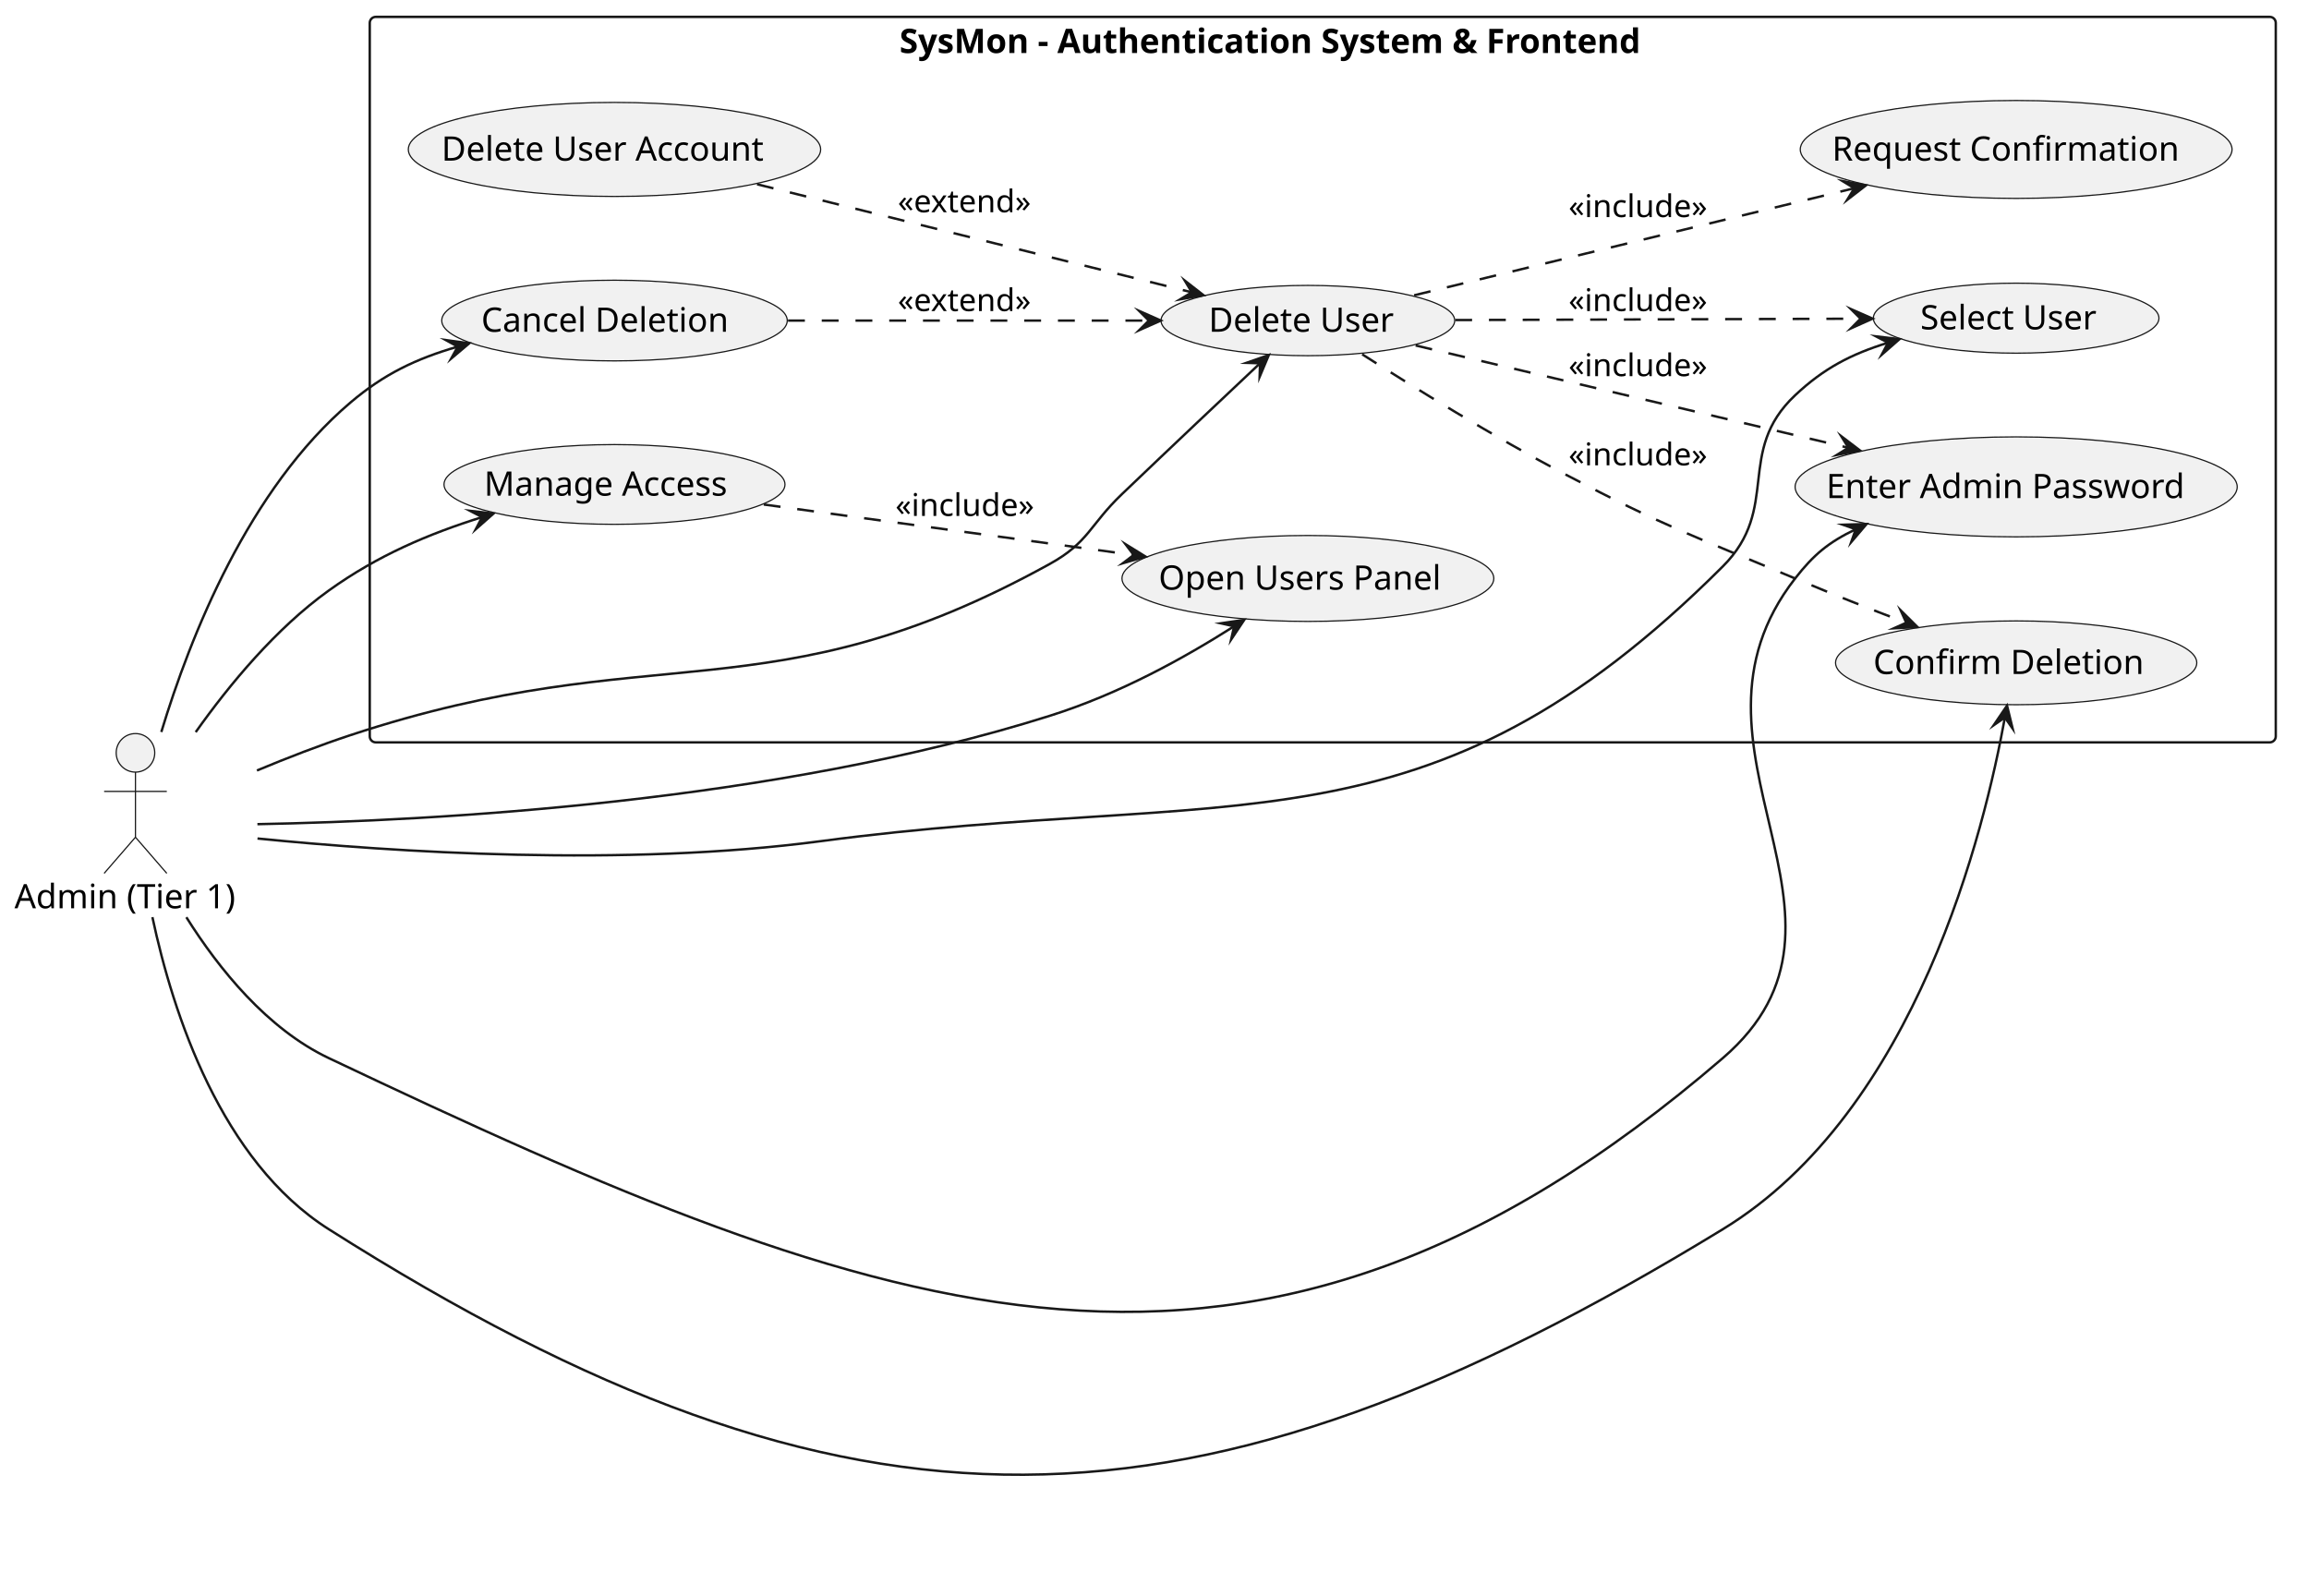
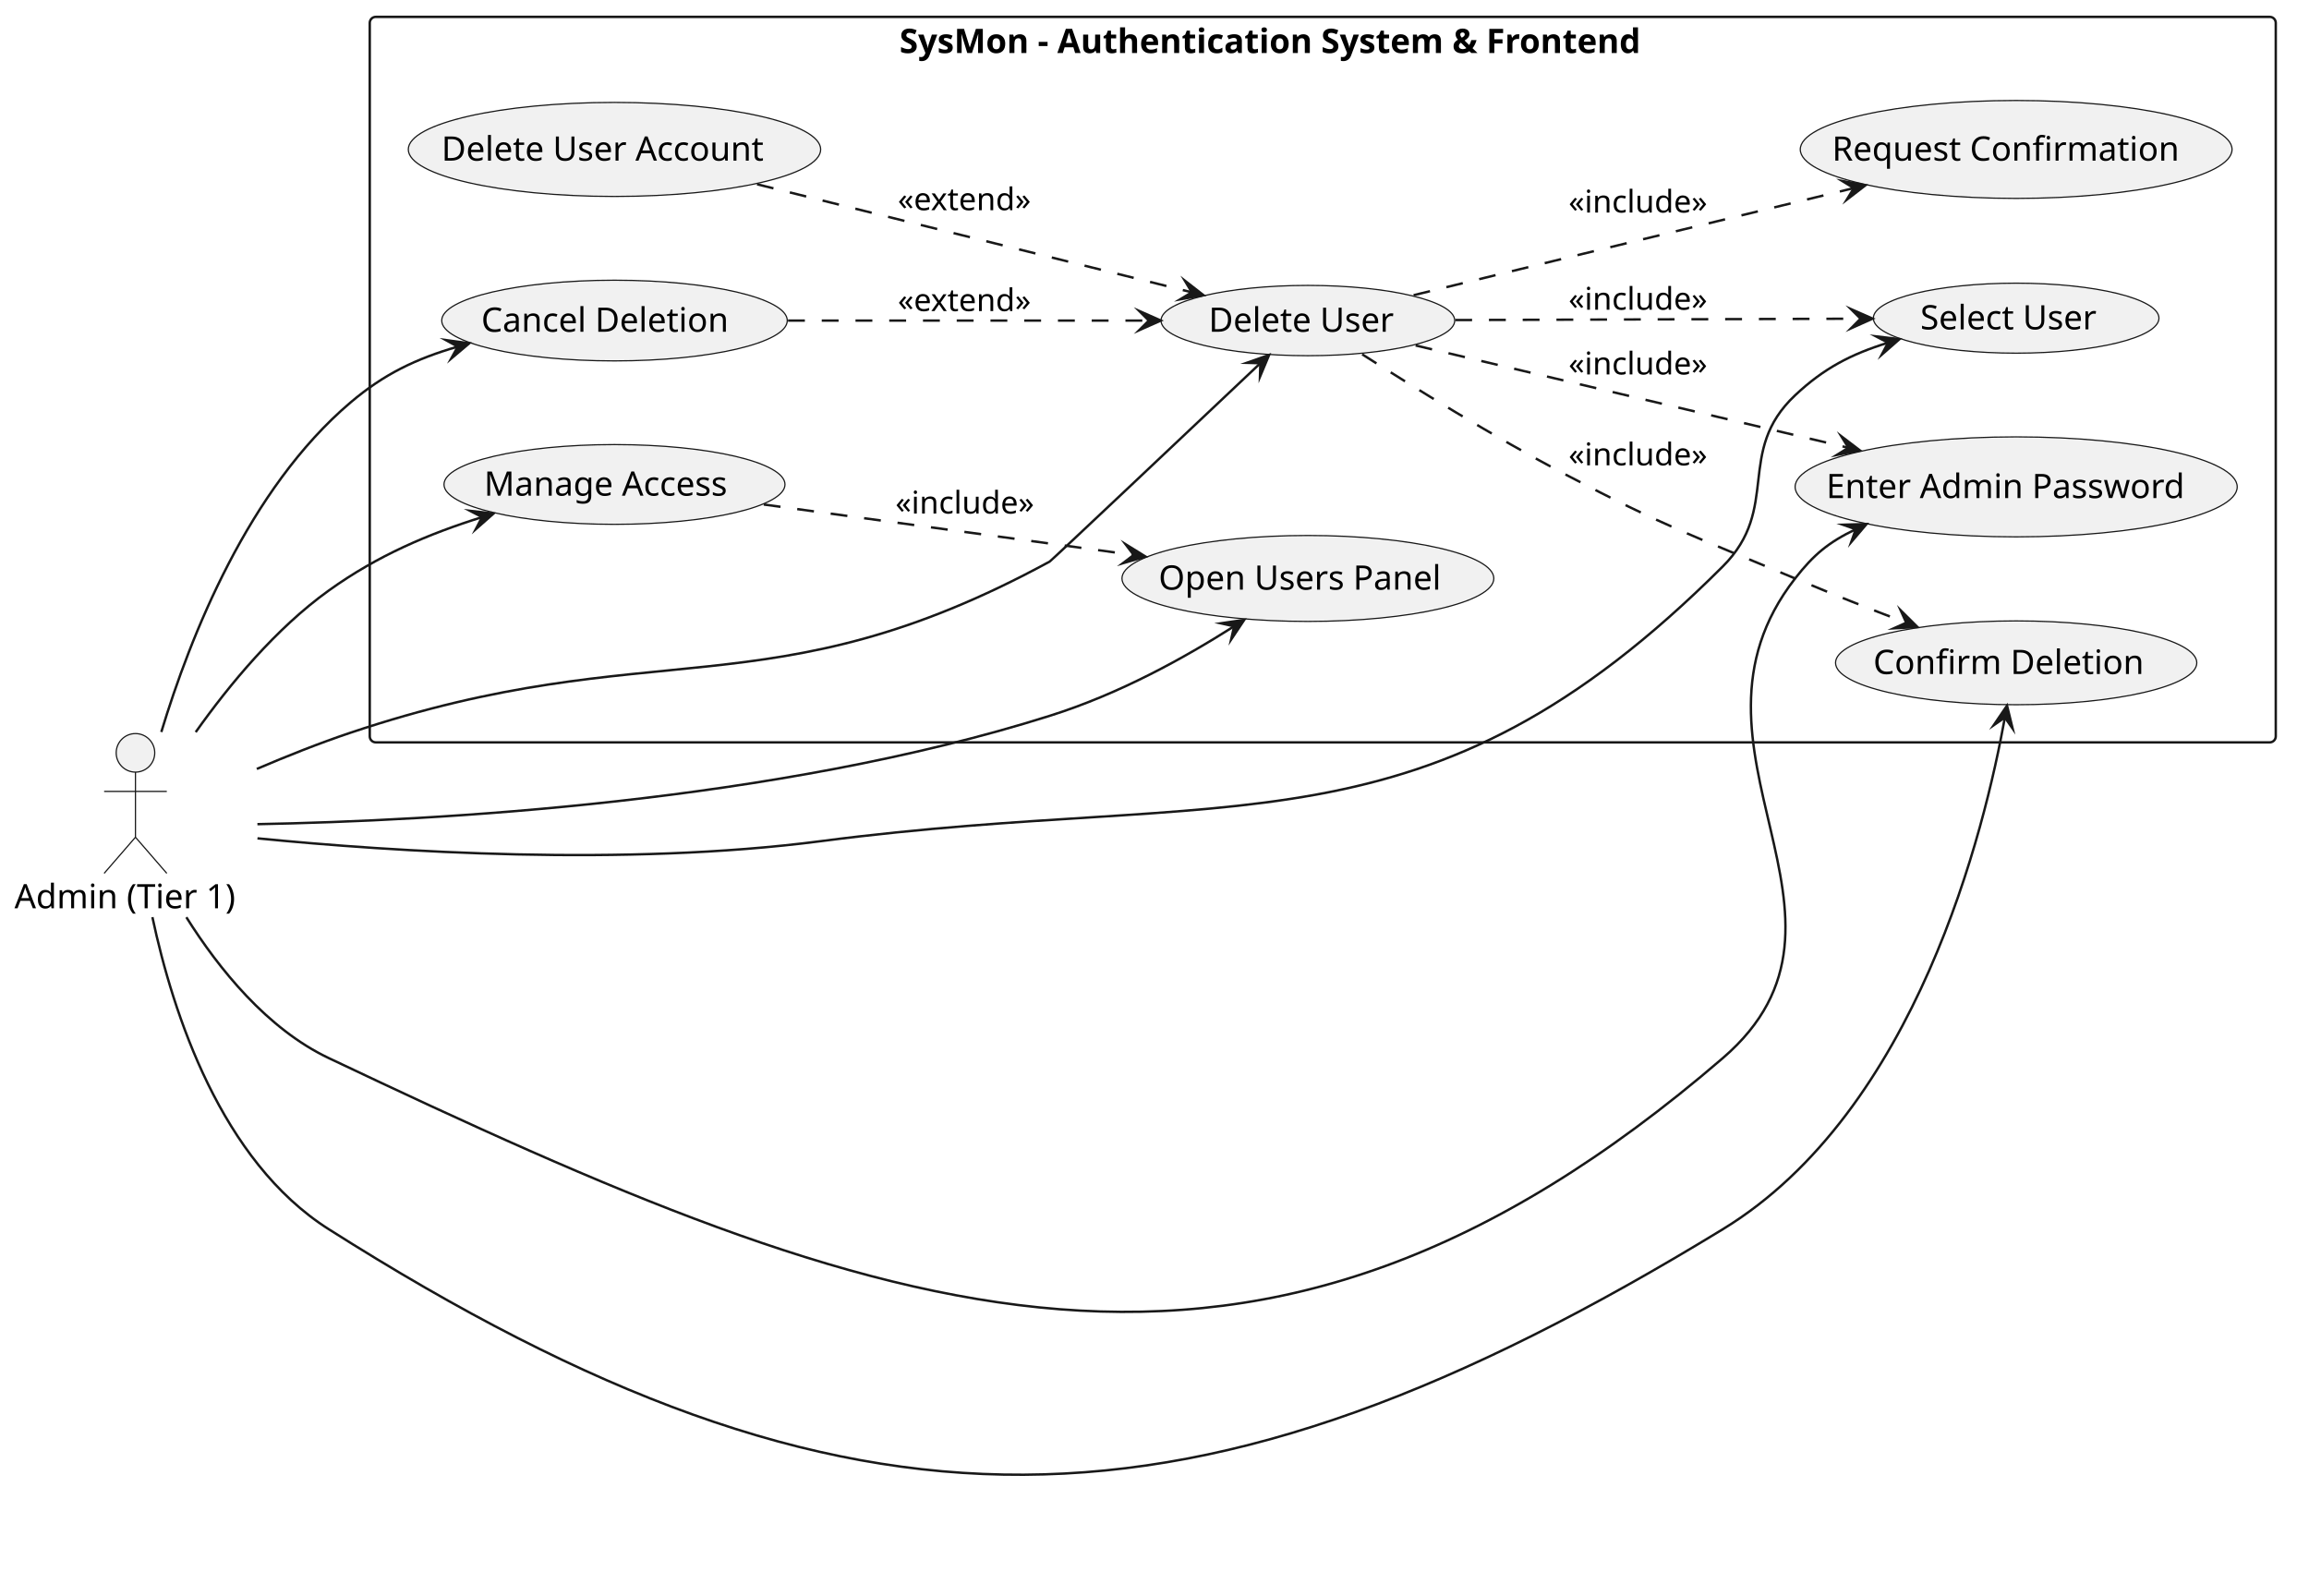
<svg xmlns="http://www.w3.org/2000/svg" version="1.1" data-diagram-type="DESCRIPTION" style="width:958px;height:662px;background:#FFFFFF;" width="958px" height="662px" viewBox="0 0 958 662" zoomAndPan="magnify" preserveAspectRatio="none" contentStyleType="text/css">
  <defs />
  <g font-family="sans-serif" lengthAdjust="spacing">
    <g class="cluster" data-qualified-name="SysMon - Authentication System . Frontend" id="ent0002" data-source-line="5">
      <rect x="153.41" y="7" width="790.8" height="301" fill="none" style="stroke:#181818;stroke-width:1;" rx="2.5" ry="2.5" />
      <text x="373.195" y="21.995" fill="#000" font-size="14" textLength="351.23" font-weight="700">SysMon - Authentication System &amp; Frontend</text>
    </g>
    <g class="entity" data-qualified-name="SysMon - Authentication System . Frontend.UC1" id="ent0003" data-source-line="6">
      <ellipse cx="542.644" cy="239.999" rx="77.144" ry="17.829" fill="#F1F1F1" style="stroke:#181818;stroke-width:0.5;" />
      <text x="480.697" y="244.647" fill="#000" font-size="14" textLength="123.895">Open Users Panel</text>
    </g>
    <g class="entity" data-qualified-name="SysMon - Authentication System . Frontend.UC2" id="ent0004" data-source-line="7">
      <ellipse cx="254.949" cy="200.998" rx="70.739" ry="16.548" fill="#F1F1F1" style="stroke:#181818;stroke-width:0.5;" />
      <text x="200.832" y="205.646" fill="#000" font-size="14" textLength="108.233">Manage Access</text>
    </g>
    <g class="entity" data-qualified-name="SysMon - Authentication System . Frontend.UC3" id="ent0005" data-source-line="8">
      <ellipse cx="836.5" cy="132.004" rx="59.25" ry="14.524" fill="#F1F1F1" style="stroke:#181818;stroke-width:0.5;" />
      <text x="796.725" y="136.652" fill="#000" font-size="14" textLength="79.55">Select User</text>
    </g>
    <g class="entity" data-qualified-name="SysMon - Authentication System . Frontend.UC4" id="ent0006" data-source-line="9">
      <ellipse cx="542.638" cy="132.996" rx="60.928" ry="14.586" fill="#F1F1F1" style="stroke:#181818;stroke-width:0.5;" />
      <text x="501.459" y="137.644" fill="#000" font-size="14" textLength="82.359">Delete User</text>
    </g>
    <g class="entity" data-qualified-name="SysMon - Authentication System . Frontend.UC5" id="ent0007" data-source-line="10">
      <ellipse cx="836.501" cy="62.004" rx="89.571" ry="20.314" fill="#F1F1F1" style="stroke:#181818;stroke-width:0.5;" />
      <text x="760.116" y="66.653" fill="#000" font-size="14" textLength="152.77">Request Confirmation</text>
    </g>
    <g class="entity" data-qualified-name="SysMon - Authentication System . Frontend.UC6" id="ent0008" data-source-line="11">
      <ellipse cx="836.504" cy="202.003" rx="91.714" ry="20.743" fill="#F1F1F1" style="stroke:#181818;stroke-width:0.5;" />
      <text x="757.699" y="206.651" fill="#000" font-size="14" textLength="157.609">Enter Admin Password</text>
    </g>
    <g class="entity" data-qualified-name="SysMon - Authentication System . Frontend.UC7" id="ent0009" data-source-line="12">
      <ellipse cx="836.503" cy="274.999" rx="74.943" ry="17.389" fill="#F1F1F1" style="stroke:#181818;stroke-width:0.5;" />
      <text x="777.208" y="279.647" fill="#000" font-size="14" textLength="118.59">Confirm Deletion</text>
    </g>
    <g class="entity" data-qualified-name="SysMon - Authentication System . Frontend.UC8" id="ent0010" data-source-line="13">
      <ellipse cx="254.946" cy="61.999" rx="85.546" ry="19.509" fill="#F1F1F1" style="stroke:#181818;stroke-width:0.5;" />
      <text x="183.155" y="66.648" fill="#000" font-size="14" textLength="143.582">Delete User Account</text>
    </g>
    <g class="entity" data-qualified-name="SysMon - Authentication System . Frontend.UC9" id="ent0011" data-source-line="14">
      <ellipse cx="254.955" cy="132.997" rx="71.685" ry="16.737" fill="#F1F1F1" style="stroke:#181818;stroke-width:0.5;" />
      <text x="199.659" y="137.645" fill="#000" font-size="14" textLength="110.592">Cancel Deletion</text>
    </g>
    <g class="entity" data-qualified-name="Admin" id="ent0001" data-source-line="3">
      <ellipse cx="56.203" cy="312.35" rx="8" ry="8" fill="#F1F1F1" style="stroke:#181818;stroke-width:0.5;" />
      <path d="M56.203,320.35 L56.203,347.35 M43.203,328.35 L69.203,328.35 M56.203,347.35 L43.203,362.35 M56.203,347.35 L69.203,362.35" style="stroke:#181818;stroke-width:0.5;" fill="none" />
      <text x="6" y="376.845" fill="#000" font-size="14" textLength="100.406">Admin (Tier 1)</text>
    </g>
    <g class="link" data-entity-1="ent0001" data-entity-2="ent0003" id="lnk12" data-source-line="17" data-link-type="dependency">
      <path d="M106.8,341.94 C180.28,340.55 321.65,332.92 435.5,297 C464.82,287.75 491.246,273.005 512.026,259.845" style="stroke:#181818;stroke-width:1;" fill="none" id="Admin-to-UC1" />
      <polygon points="516.25,257.17,506.506,258.606,512.026,259.845,510.787,265.365,516.25,257.17" fill="#181818" style="stroke:#181818;stroke-width:1;stroke-linejoin:miter;stroke-miterlimit:10;" />
    </g>
    <g class="link" data-entity-1="ent0001" data-entity-2="ent0004" id="lnk13" data-source-line="18" data-link-type="dependency">
      <path d="M81.19,303.76 C95.23,283.96 114.5,260.71 136.41,245 C156.77,230.39 177.79,221.528 200.02,214.548" style="stroke:#181818;stroke-width:1;" fill="none" id="Admin-to-UC2" />
      <polygon points="204.79,213.05,195.005,211.93,200.02,214.548,197.402,219.562,204.79,213.05" fill="#181818" style="stroke:#181818;stroke-width:1;stroke-linejoin:miter;stroke-miterlimit:10;" />
    </g>
    <g class="link" data-entity-1="ent0001" data-entity-2="ent0005" id="lnk14" data-source-line="19" data-link-type="dependency">
-       <path d="M106.84,347.89 C163.6,353.55 259.17,359.79 340.5,349 C512.88,326.12 591.75,357.88 714.79,235 C739.03,210.79 719.84,187.48 744.79,164 C756.71,152.78 768.015,146.944 783.335,142.184" style="stroke:#181818;stroke-width:1;" fill="none" id="Admin-to-UC3" />
+       <path d="M106.83,347.82 C163.58,353.41 259.15,359.59 340.5,349 C512.94,326.54 591.75,357.88 714.79,235 C739.03,210.79 719.84,187.48 744.79,164 C756.71,152.78 768.015,146.944 783.335,142.184" style="stroke:#181818;stroke-width:1;" fill="none" id="Admin-to-UC3" />
      <polygon points="788.11,140.7,778.328,139.551,783.335,142.184,780.702,147.19,788.11,140.7" fill="#181818" style="stroke:#181818;stroke-width:1;stroke-linejoin:miter;stroke-miterlimit:10;" />
    </g>
    <g class="link" data-entity-1="ent0001" data-entity-2="ent0006" id="lnk15" data-source-line="20" data-link-type="dependency">
-       <path d="M106.6,319.67 C119.11,314.46 132.63,309.21 145.41,305 C271.46,263.42 319.28,298.13 435.5,234 C451.74,225.04 452.09,217.81 465.5,205 C486.54,184.88 507.379,165.216 522.789,150.716" style="stroke:#181818;stroke-width:1;" fill="none" id="Admin-to-UC4" />
-       <polygon points="526.43,147.29,517.134,150.544,522.789,150.716,522.617,156.371,526.43,147.29" fill="#181818" style="stroke:#181818;stroke-width:1;stroke-linejoin:miter;stroke-miterlimit:10;" />
+       <path d="M106.55,319.02 C119.07,313.67 132.6,308.29 145.41,304 C271.26,261.81 318.87,296.38 435.5,233 C436.18,232.63 493.776,178.234 522.916,150.694" style="stroke:#181818;stroke-width:1;" fill="none" id="Admin-to-UC4" />
+       <polygon points="526.55,147.26,517.262,150.535,522.916,150.694,522.756,156.349,526.55,147.26" fill="#181818" style="stroke:#181818;stroke-width:1;stroke-linejoin:miter;stroke-miterlimit:10;" />
    </g>
    <g class="link" data-entity-1="ent0001" data-entity-2="ent0008" id="lnk16" data-source-line="21" data-link-type="dependency">
      <path d="M77.32,380.56 C90.85,402.06 110.87,426.88 136.41,439 C368.65,549.19 519.94,606.67 714.79,439 C782.58,380.66 689.82,310.55 744.79,240 C752.45,230.16 758.611,225.011 769.941,219.581" style="stroke:#181818;stroke-width:1;" fill="none" id="Admin-to-UC6" />
      <polygon points="774.45,217.42,764.605,217.703,769.941,219.581,768.063,224.917,774.45,217.42" fill="#181818" style="stroke:#181818;stroke-width:1;stroke-linejoin:miter;stroke-miterlimit:10;" />
    </g>
    <g class="link" data-entity-1="ent0001" data-entity-2="ent0009" id="lnk17" data-source-line="22" data-link-type="dependency">
      <path d="M63.23,380.52 C71.8,420.7 91.75,481.68 136.41,510 C353.5,647.66 495.39,643.95 714.79,510 C795.43,460.76 823.564,343.521 831.824,297.671" style="stroke:#181818;stroke-width:1;" fill="none" id="Admin-to-UC7" />
      <polygon points="832.71,292.75,827.178,300.898,831.824,297.671,835.051,302.317,832.71,292.75" fill="#181818" style="stroke:#181818;stroke-width:1;stroke-linejoin:miter;stroke-miterlimit:10;" />
    </g>
    <g class="link" data-entity-1="ent0001" data-entity-2="ent0011" id="lnk18" data-source-line="23" data-link-type="dependency">
      <path d="M66.93,303.7 C78.93,264.02 103.12,202.88 145.41,167 C159.33,155.18 172.568,148.855 189.918,143.815" style="stroke:#181818;stroke-width:1;" fill="none" id="Admin-to-UC9" />
      <polygon points="194.72,142.42,184.961,141.089,189.918,143.815,187.193,148.772,194.72,142.42" fill="#181818" style="stroke:#181818;stroke-width:1;stroke-linejoin:miter;stroke-miterlimit:10;" />
    </g>
    <g class="link" data-entity-1="ent0004" data-entity-2="ent0003" id="lnk19" data-source-line="25" data-link-type="dependency">
      <path d="M316.89,209.32 C363.43,215.67 422.536,223.734 470.366,230.264" style="stroke:#181818;stroke-width:1;stroke-dasharray:7,7;" fill="none" id="UC2-to-UC1" />
      <polygon points="475.32,230.94,466.944,225.759,470.366,230.264,465.862,233.686,475.32,230.94" fill="#181818" style="stroke:#181818;stroke-width:1;stroke-linejoin:miter;stroke-miterlimit:10;" />
-       <text x="371.5" y="214.067" fill="#000" font-size="13" textLength="63.007">«include»</text>
+       <text x="371.5" y="213.067" fill="#000" font-size="13" textLength="63.007">«include»</text>
    </g>
    <g class="link" data-entity-1="ent0006" data-entity-2="ent0005" id="lnk20" data-source-line="26" data-link-type="dependency">
      <path d="M603.76,132.79 C654.49,132.62 721.68,132.387 771.95,132.217" style="stroke:#181818;stroke-width:1;stroke-dasharray:7,7;" fill="none" id="UC4-to-UC3" />
      <polygon points="776.95,132.2,767.937,128.23,771.95,132.217,767.964,136.23,776.95,132.2" fill="#181818" style="stroke:#181818;stroke-width:1;stroke-linejoin:miter;stroke-miterlimit:10;" />
-       <text x="650.79" y="129.067" fill="#000" font-size="13" textLength="63.007">«include»</text>
+       <text x="650.79" y="128.507" fill="#000" font-size="13" textLength="63.007">«include»</text>
    </g>
    <g class="link" data-entity-1="ent0006" data-entity-2="ent0007" id="lnk21" data-source-line="27" data-link-type="dependency">
-       <path d="M586.71,122.52 C636.26,110.47 713.152,91.762 769.332,78.092" style="stroke:#181818;stroke-width:1;stroke-dasharray:7,7;" fill="none" id="UC4-to-UC5" />
-       <polygon points="774.19,76.91,764.499,75.151,769.332,78.092,766.391,82.924,774.19,76.91" fill="#181818" style="stroke:#181818;stroke-width:1;stroke-linejoin:miter;stroke-miterlimit:10;" />
-       <text x="650.79" y="90.067" fill="#000" font-size="13" textLength="63.007">«include»</text>
+       <path d="M586.5,122.47 C605.84,117.73 628.96,112.07 649.79,107 C691.21,96.91 732.98,86.786 769.15,78.036" style="stroke:#181818;stroke-width:1;stroke-dasharray:7,7;" fill="none" id="UC4-to-UC5" />
+       <polygon points="774.01,76.86,764.322,75.088,769.15,78.036,766.203,82.864,774.01,76.86" fill="#181818" style="stroke:#181818;stroke-width:1;stroke-linejoin:miter;stroke-miterlimit:10;" />
+       <text x="650.79" y="88.177" fill="#000" font-size="13" textLength="63.007">«include»</text>
    </g>
    <g class="link" data-entity-1="ent0006" data-entity-2="ent0008" id="lnk22" data-source-line="28" data-link-type="dependency">
      <path d="M587.34,143.33 C636.24,154.89 711.044,172.569 766.894,185.779" style="stroke:#181818;stroke-width:1;stroke-dasharray:7,7;" fill="none" id="UC4-to-UC6" />
      <polygon points="771.76,186.93,763.922,180.966,766.894,185.779,762.081,188.751,771.76,186.93" fill="#181818" style="stroke:#181818;stroke-width:1;stroke-linejoin:miter;stroke-miterlimit:10;" />
-       <text x="650.79" y="156.067" fill="#000" font-size="13" textLength="63.007">«include»</text>
+       <text x="650.79" y="155.357" fill="#000" font-size="13" textLength="63.007">«include»</text>
    </g>
    <g class="link" data-entity-1="ent0006" data-entity-2="ent0009" id="lnk23" data-source-line="29" data-link-type="dependency">
      <path d="M565.17,147 C586.31,160.51 619.69,181.18 649.79,197 C690.81,218.56 702.04,222.09 744.79,240 C761.29,246.91 775.008,252.32 790.888,258.37" style="stroke:#181818;stroke-width:1;stroke-dasharray:7,7;" fill="none" id="UC4-to-UC7" />
      <polygon points="795.56,260.15,788.574,253.208,790.888,258.37,785.726,260.684,795.56,260.15" fill="#181818" style="stroke:#181818;stroke-width:1;stroke-linejoin:miter;stroke-miterlimit:10;" />
      <text x="650.79" y="193.067" fill="#000" font-size="13" textLength="63.007">«include»</text>
    </g>
    <g class="link" data-entity-1="ent0010" data-entity-2="ent0006" id="lnk24" data-source-line="30" data-link-type="dependency">
      <path d="M314.11,76.45 C369.09,90.11 445.417,109.085 494.487,121.275" style="stroke:#181818;stroke-width:1;stroke-dasharray:7,7;" fill="none" id="UC8-to-UC4" />
      <polygon points="499.34,122.48,491.57,116.428,494.487,121.275,489.641,124.192,499.34,122.48" fill="#181818" style="stroke:#181818;stroke-width:1;stroke-linejoin:miter;stroke-miterlimit:10;" />
-       <text x="372.5" y="88.067" fill="#000" font-size="13" textLength="61.185">«extend»</text>
+       <text x="372.5" y="87.207" fill="#000" font-size="13" textLength="61.185">«extend»</text>
    </g>
    <g class="link" data-entity-1="ent0011" data-entity-2="ent0006" id="lnk25" data-source-line="31" data-link-type="dependency">
      <path d="M326.94,133 C374.53,133 431.52,133 476.64,133" style="stroke:#181818;stroke-width:1;stroke-dasharray:7,7;" fill="none" id="UC9-to-UC4" />
      <polygon points="481.64,133,472.64,129,476.64,133,472.64,137,481.64,133" fill="#181818" style="stroke:#181818;stroke-width:1;stroke-linejoin:miter;stroke-miterlimit:10;" />
      <text x="372.5" y="129.067" fill="#000" font-size="13" textLength="61.185">«extend»</text>
    </g>
  </g>
</svg>
